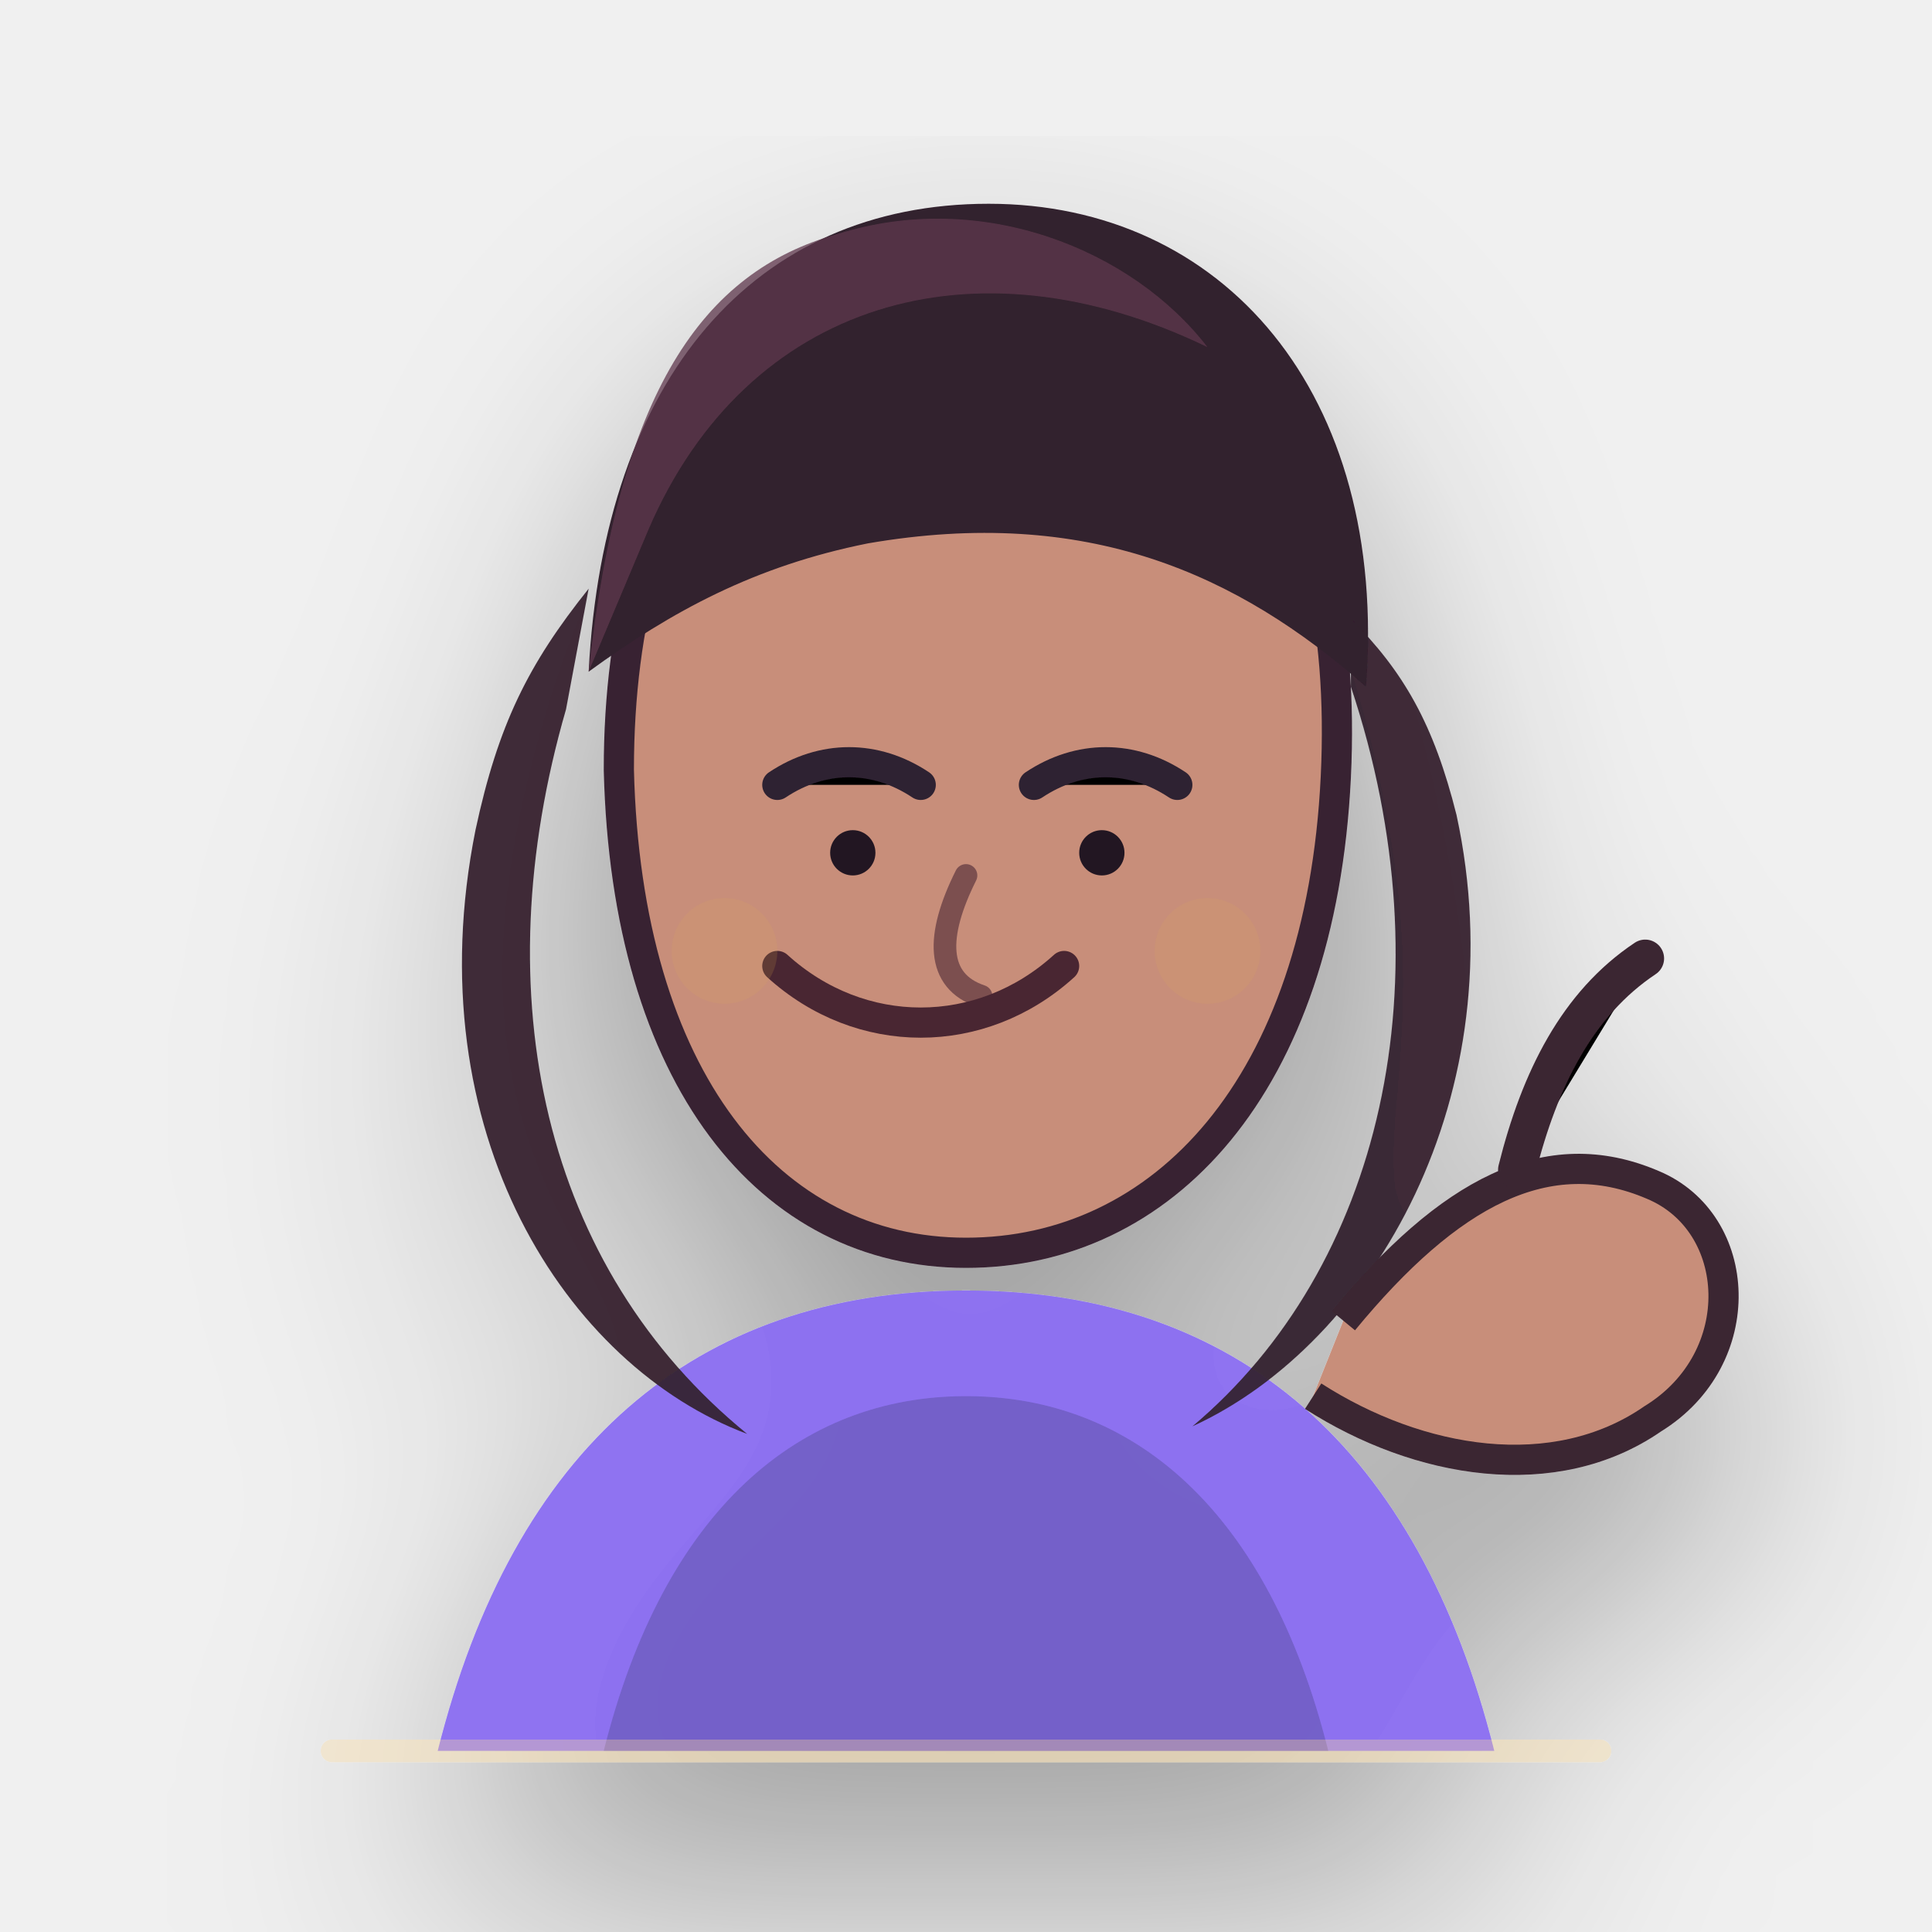
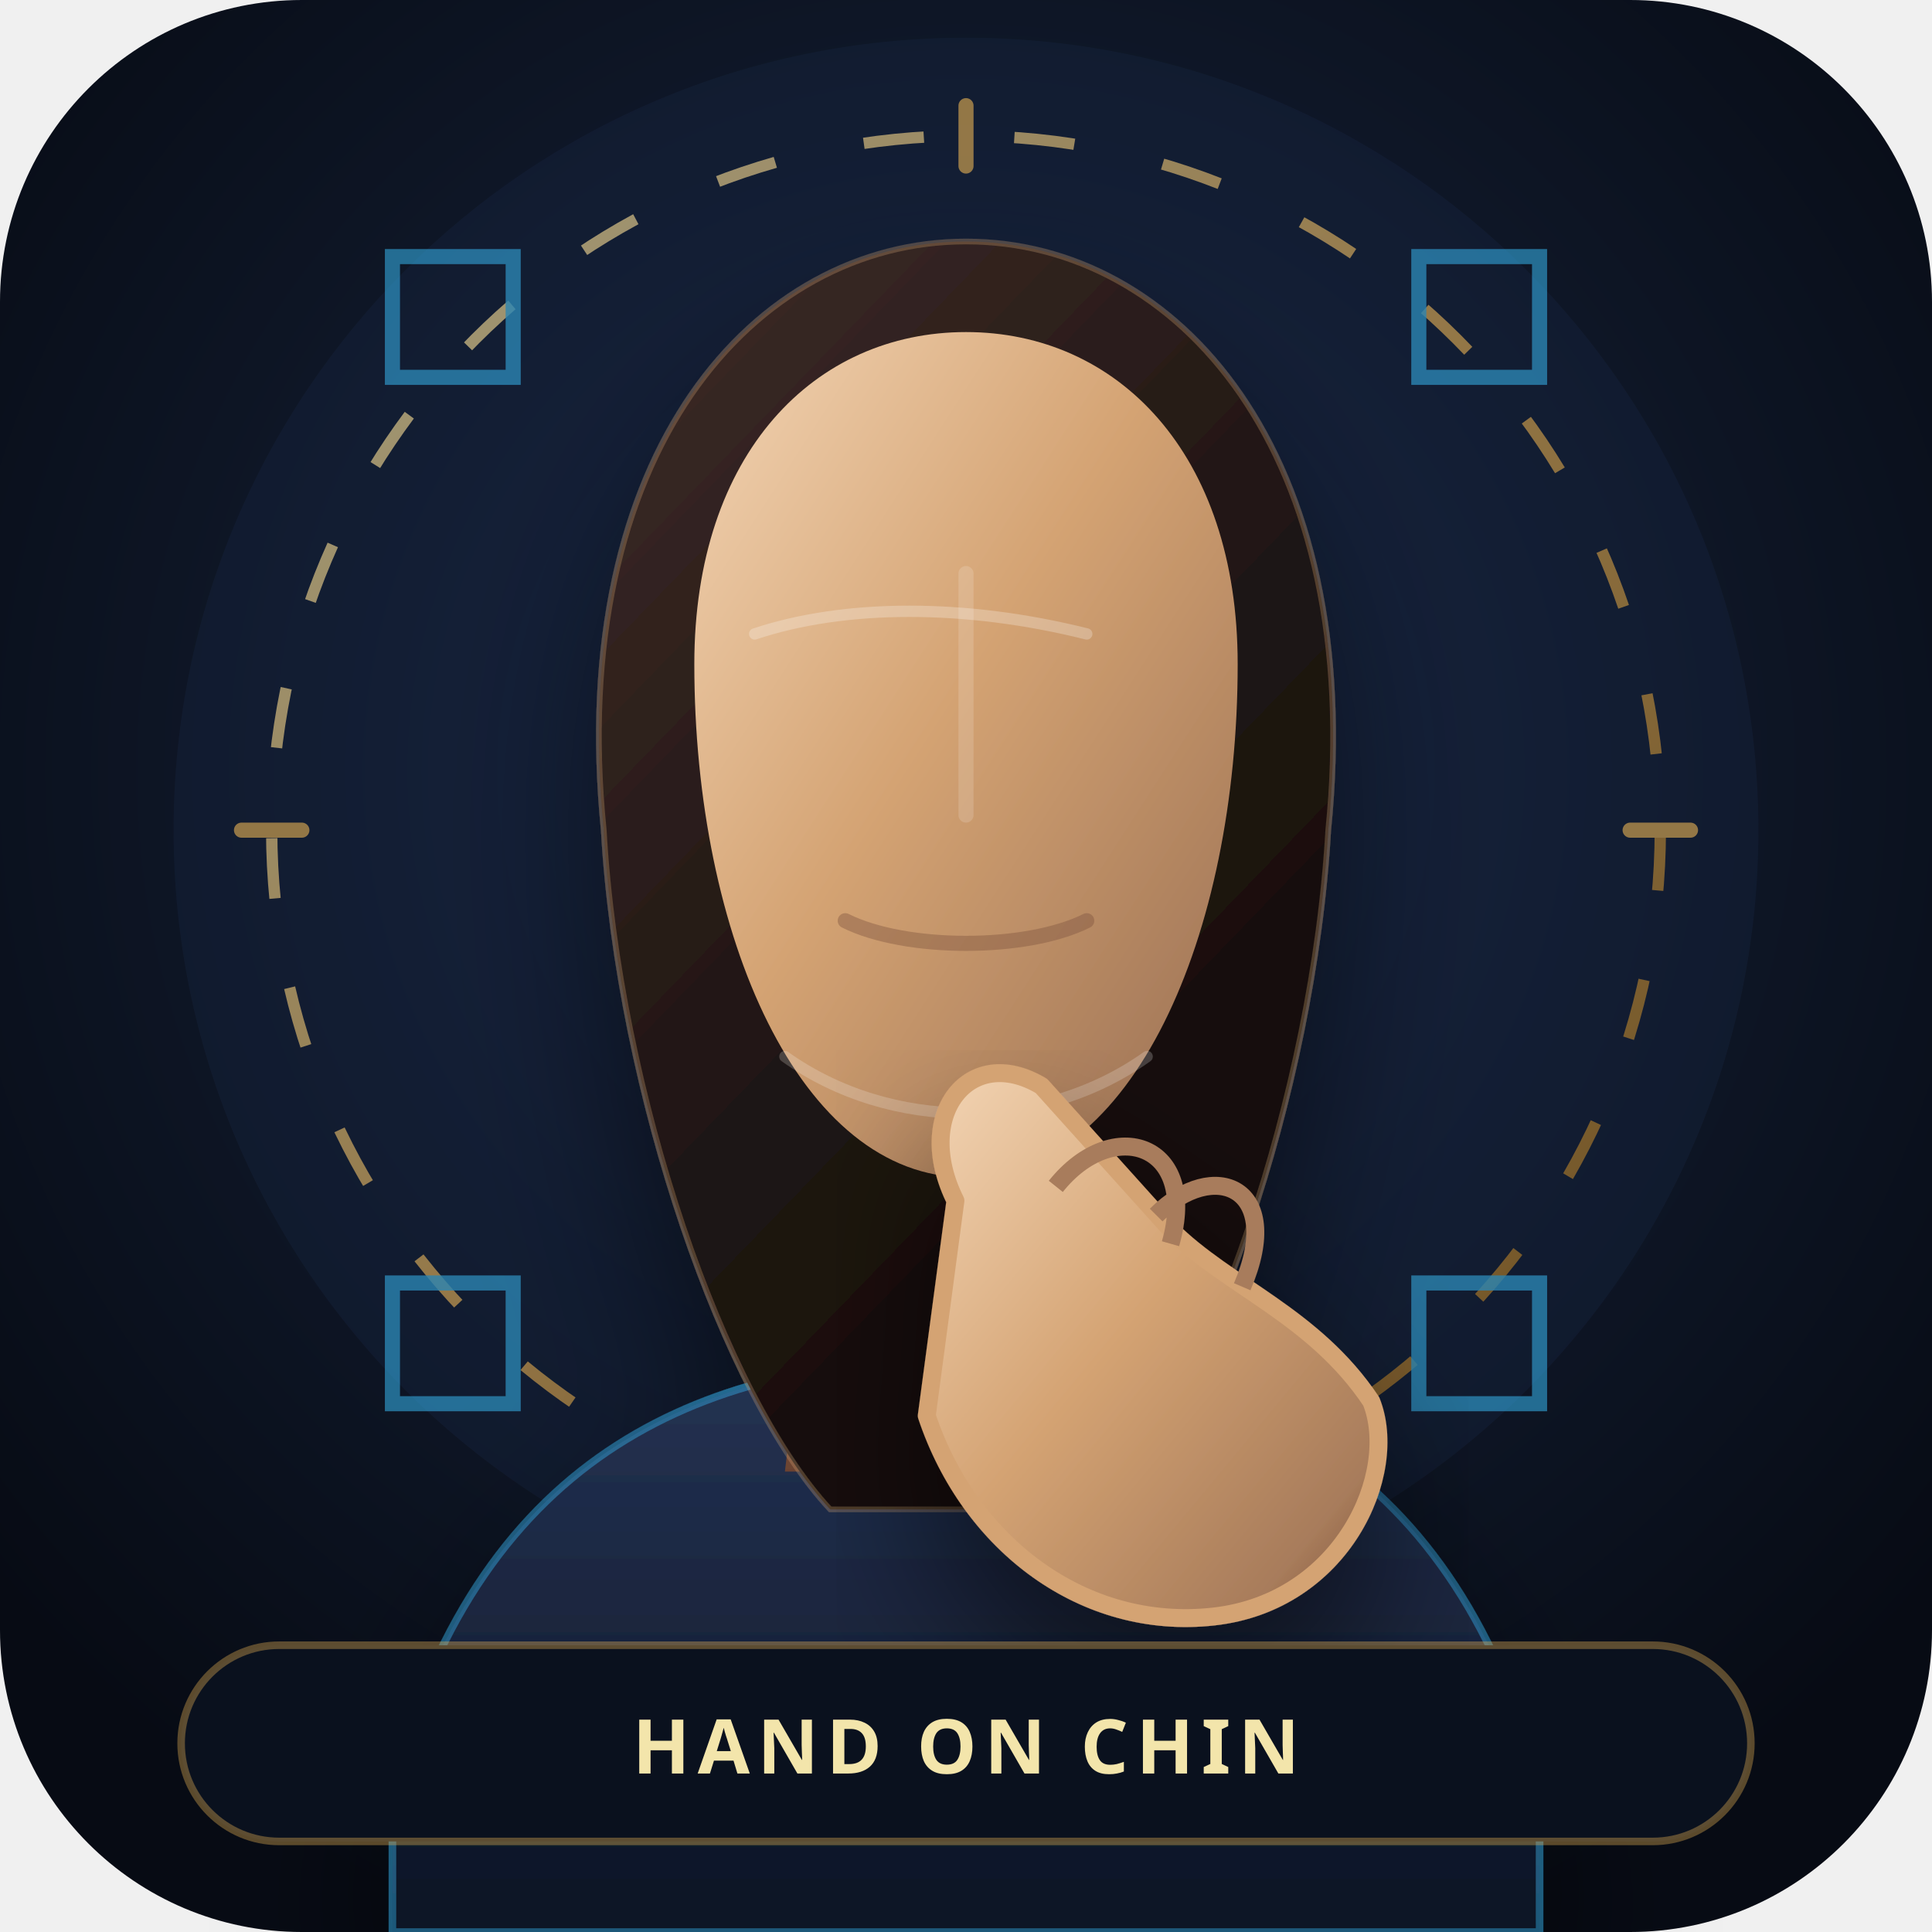
<svg xmlns="http://www.w3.org/2000/svg" width="512" height="512" viewBox="0 0 256 256" role="img" aria-label="female verification pose hand-on-chin">
  <defs>
-     <linearGradient id="g5" x1="36" y1="28" x2="220" y2="232" gradientUnits="userSpaceOnUse">
-       <stop stop-color="#ef5e5e" stop-opacity=".22" />
-       <stop offset=".52" stop-color="#d9a752" stop-opacity=".18" />
-       <stop offset="1" stop-color="#8a6ef2" stop-opacity=".20" />
+     <radialGradient id="bgGrad" cx="50%" cy="40%" r="65%">
+       <stop offset="0%" stop-color="#1A2744" />
+       <stop offset="60%" stop-color="#0E1626" />
+       <stop offset="100%" stop-color="#070B14" />
+     </radialGradient>
+     <linearGradient id="skinLight" x1="0%" y1="0%" x2="100%" y2="100%">
+       <stop offset="0%" stop-color="#F3D5B5" />
+       <stop offset="45%" stop-color="#D4A373" />
+       <stop offset="85%" stop-color="#A87C5B" />
+       <stop offset="100%" stop-color="#7B503B" />
    </linearGradient>
-     <filter id="s" x="-20%" y="-20%" width="140%" height="140%">
-       <feDropShadow dx="0" dy="18" stdDeviation="18" flood-color="#05070d" flood-opacity=".35" />
+     <linearGradient id="skinShadow" x1="0%" y1="0%" x2="0%" y2="100%">
+       <stop offset="0%" stop-color="#C28E63" />
+       <stop offset="100%" stop-color="#6B4331" />
+     </linearGradient>
+     <linearGradient id="hairGrad" x1="20%" y1="0%" x2="80%" y2="100%">
+       <stop offset="0%" stop-color="#3A2925" />
+       <stop offset="50%" stop-color="#1F1513" />
+       <stop offset="100%" stop-color="#110B0A" />
+     </linearGradient>
+     <linearGradient id="clothGrad" x1="0%" y1="0%" x2="0%" y2="100%">
+       <stop offset="0%" stop-color="#243354" />
+       <stop offset="100%" stop-color="#0E1524" />
+     </linearGradient>
+     <linearGradient id="goldGrad" x1="0%" y1="0%" x2="100%" y2="100%">
+       <stop offset="0%" stop-color="#F3E5AB" />
+       <stop offset="50%" stop-color="#D9A752" />
+       <stop offset="100%" stop-color="#996515" />
+     </linearGradient>
+     <filter id="dropShadow" x="-20%" y="-20%" width="140%" height="140%">
+       <feDropShadow dx="0" dy="12" stdDeviation="10" flood-color="#000000" flood-opacity="0.5" />
+     </filter>
+     <filter id="glow" x="-30%" y="-30%" width="160%" height="160%">
+       <feGaussianBlur stdDeviation="6" result="blur" />
+       <feComposite in="SourceGraphic" in2="blur" operator="over" />
    </filter>
  </defs>
-   <g filter="url(#s)">
-     <path d="M58 232 C68 192 92 171 128 171 C164 171 188 192 198 232 Z" fill="#8a6ef2" opacity=".95" />
-     <path d="M80 232 C88 200 106 185 128 185 C150 185 168 200 176 232" fill="#0d1122" opacity=".20" />
-     <g transform="rotate(0 128 114)">
-       <path d="M82 102 C82 62 101 38 130 38 C161 38 179 62 177 103 C175 144 154 166 128 166 C102 166 83 143 82 102Z" fill="#c88e7a" stroke="#382433" stroke-width="4" />
-       <path d="M78 89 C80 50 100 27 131 27 C162 27 184 52 181 91 C164 76 144 67 115 72 C100 75 89 81 78 89Z" fill="#32202d" />
-       <path d="M86 70 C99 40 129 31 160 46 C150 33 130 25 111 31 C93 36 82 52 78 89" fill="#5e3a4d" opacity=".75" />
-       <path d="M75 94 C64 132 72 168 99 190 C75 181 55 150 63 110 C66 96 70 88 78 78" fill="#32202d" opacity=".92" />
-       <path d="M179 91 C192 130 183 168 158 189 C182 178 201 145 193 108 C190 96 186 89 179 82" fill="#32202d" opacity=".92" />
-       <path d="M103 104 C109 100 116 100 122 104" stroke="#2d2130" stroke-width="4" stroke-linecap="round" />
-       <path d="M137 104 C143 100 150 100 156 104" stroke="#2d2130" stroke-width="4" stroke-linecap="round" />
-       <circle cx="113" cy="113" r="3" fill="#201722" />
-       <circle cx="146" cy="113" r="3" fill="#201722" />
-       <path d="M128 116 C124 124 124 130 130 132" stroke="#7b4f50" stroke-width="3" stroke-linecap="round" fill="none" />
-       <path d="M103 128 C114 138 130 138 141 128" stroke="#4a2630" stroke-width="4" stroke-linecap="round" fill="none" />
-       <circle cx="96" cy="126" r="7" fill="#d9a752" opacity=".16" />
-       <circle cx="160" cy="126" r="7" fill="#d9a752" opacity=".16" />
+   <rect width="256" height="256" rx="40" fill="url(#bgGrad)" />
+   <circle cx="128" cy="110" r="105" fill="#182642" opacity="0.35" />
+   <g opacity="0.65">
+     <circle cx="128" cy="110" r="92" fill="none" stroke="url(#goldGrad)" stroke-width="1.5" stroke-dasharray="8 12" />
+     <path d="M 128 14 L 128 22 M 128 198 L 128 206 M 32 110 L 40 110 M 216 110 L 224 110" stroke="#D9A752" stroke-width="2" stroke-linecap="round" />
+     <rect x="52" y="34" width="16" height="16" fill="none" stroke="#38BDF8" stroke-width="2" stroke-dasharray="16 0" opacity="0.8" />
+     <rect x="188" y="34" width="16" height="16" fill="none" stroke="#38BDF8" stroke-width="2" stroke-dasharray="16 0" opacity="0.8" />
+     <rect x="52" y="170" width="16" height="16" fill="none" stroke="#38BDF8" stroke-width="2" stroke-dasharray="16 0" opacity="0.8" />
+     <rect x="188" y="170" width="16" height="16" fill="none" stroke="#38BDF8" stroke-width="2" stroke-dasharray="16 0" opacity="0.8" />
+   </g>
+   <g filter="url(#dropShadow)">
+     <path d="M 52 236 C 64 192 94 180 128 180 C 162 180 192 192 204 236 L 204 256 L 52 256 Z" fill="url(#clothGrad)" stroke="#38BDF8" stroke-width="1" stroke-opacity="0.4" />
+     <path d="M 110 145 L 146 145 L 152 195 L 104 195 Z" fill="url(#skinShadow)" />
+     <g transform="rotate(0 128 110)">
+       <path d="M 80 110 C 75 60 100 32 128 32 C 156 32 181 60 176 110 C 174 145 160 185 146 200 L 110 200 C 96 185 82 145 80 110 Z" fill="url(#hairGrad)" stroke="#D4A373" stroke-width="0.75" stroke-opacity="0.3" />
+       <path d="M 92 88 C 92 60 108 44 128 44 C 148 44 164 60 164 88 C 164 124 150 156 128 156 C 106 156 92 124 92 88 Z" fill="url(#skinLight)" />
+       <path d="M 100 84 C 112 80 128 80 144 84" fill="none" stroke="#FFF" stroke-width="1.5" opacity="0.25" stroke-linecap="round" />
+       <path d="M 128 76 L 128 108" fill="none" stroke="#FFF" stroke-width="2" opacity="0.15" stroke-linecap="round" />
+       <path d="M 112 122 C 120 126 136 126 144 122" fill="none" stroke="#7B503B" stroke-width="2" opacity="0.4" stroke-linecap="round" />
+       <path d="M 104 140 C 118 150 138 150 152 140" fill="none" stroke="#FFF" stroke-width="1.5" opacity="0.2" stroke-linecap="round" />
    </g>
-     <g>
-       <path d="M178 175 C192 158 205 151 219 157 C231 162 232 180 219 188 C206 197 188 194 174 185" fill="#c88e7a" stroke="#3a2530" stroke-width="4" />
-       <path d="M201 155 C204 143 209 133 218 127" stroke="#3a2530" stroke-width="5" stroke-linecap="round" />
-     </g>
-     <path d="M44 232 H212" stroke="#f6d79a" stroke-opacity=".35" stroke-width="3" stroke-linecap="round" />
  </g>
+   <g transform="translate(138, 142) scale(0.95)" filter="url(#dropShadow)">
+     <path d="M -12 18 C -18 6 -10 -4 0 2 L 18 22 C 26 30 38 34 46 46 C 50 56 42 74 24 76 C 6 78 -10 66 -16 48 Z" fill="url(#skinLight)" stroke="#D4A373" stroke-width="2.5" stroke-linejoin="round" />
+     <path d="M 2 16 C 10 6 22 10 18 24 M 16 20 C 24 12 34 16 28 30" fill="none" stroke="#A87C5B" stroke-width="2.5" />
+   </g>
+   <rect x="24" y="218" width="208" height="26" rx="13" fill="#0A111E" stroke="#D9A752" stroke-width="1" stroke-opacity="0.4" />
+   <text x="128" y="235" font-family="sans-serif" font-size="10" font-weight="800" fill="#F3E5AB" text-anchor="middle" letter-spacing="1">HAND ON CHIN</text>
</svg>
